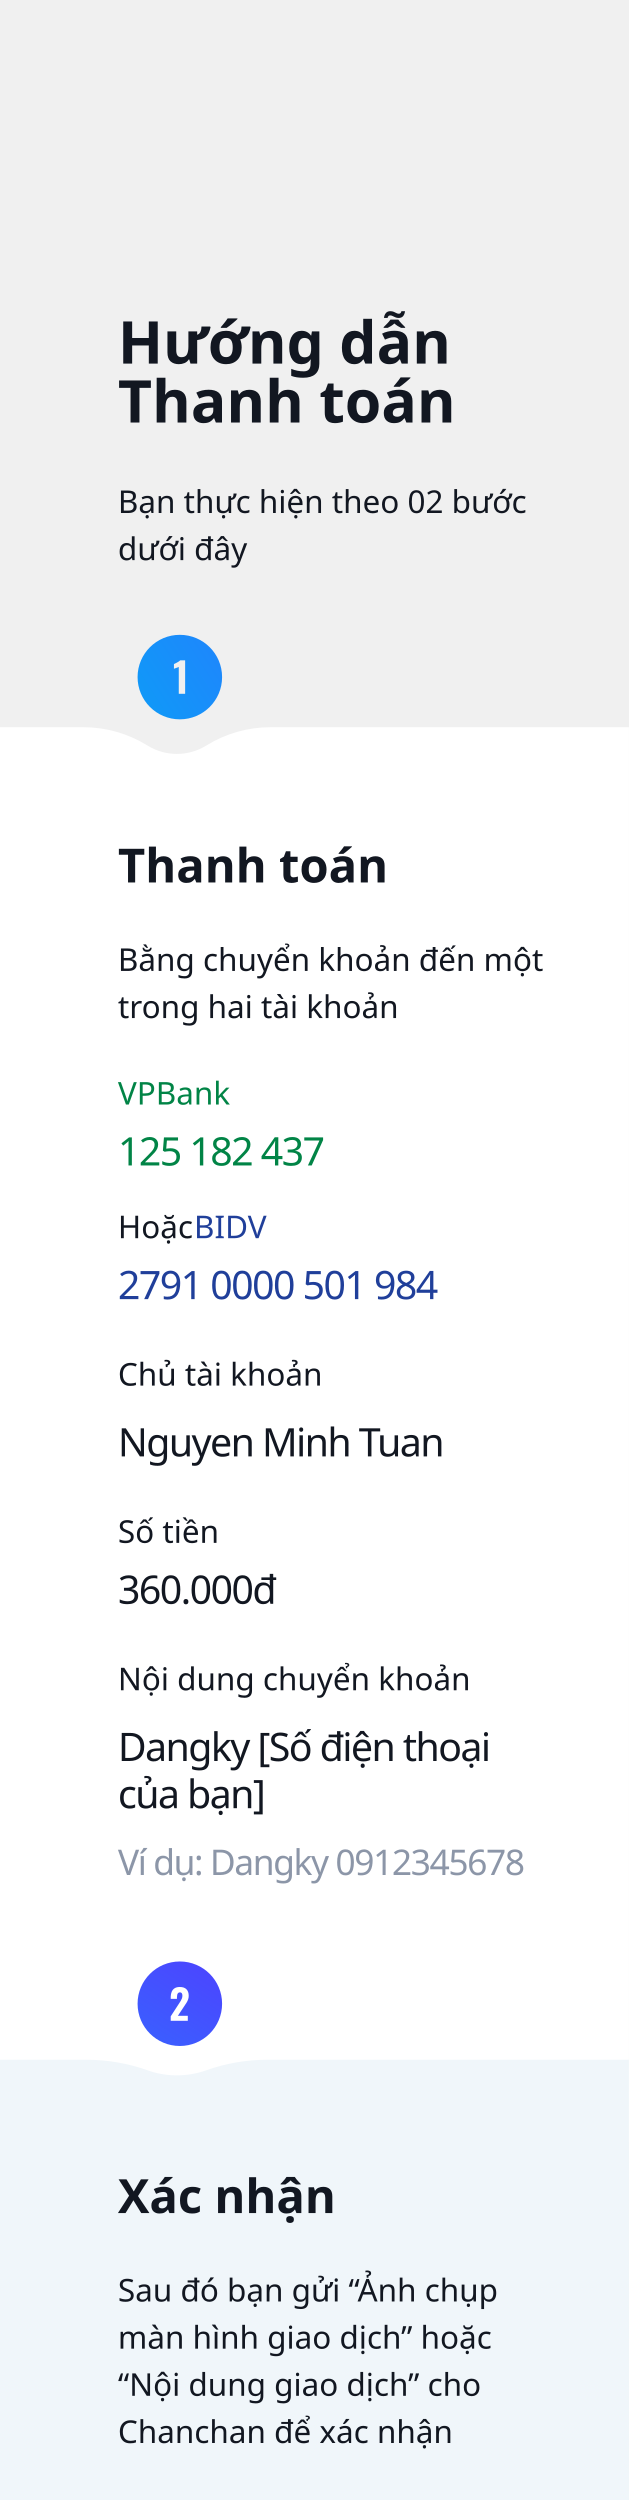
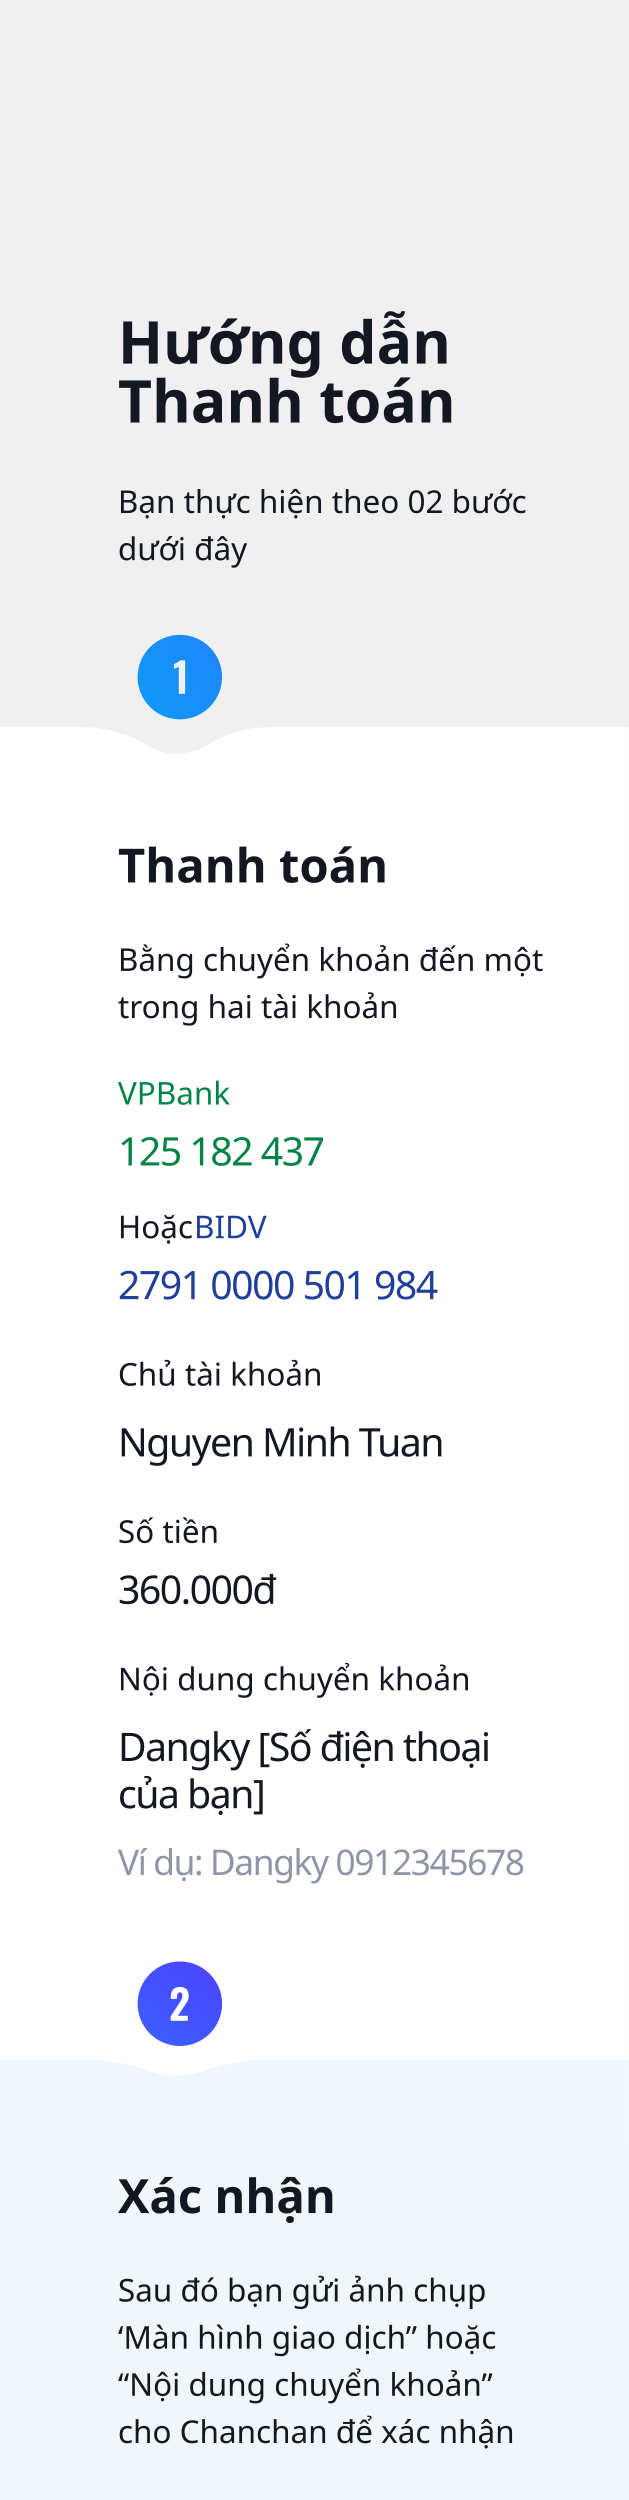
<svg xmlns="http://www.w3.org/2000/svg" width="320px" height="1272px" viewBox="0 0 320 1272" version="1.1">
  <defs>
    <linearGradient x1="186.778%" y1="-18.376%" x2="-80.942%" y2="153.657%" id="linearGradient-1">
      <stop stop-color="#2979FF" offset="0%" />
      <stop stop-color="#03A9F4" offset="100%" />
    </linearGradient>
    <linearGradient x1="-39.724%" y1="210.427%" x2="187.738%" y2="-148.591%" id="linearGradient-2">
      <stop stop-color="#2979FF" offset="0%" />
      <stop stop-color="#651FFF" offset="100%" />
      <stop stop-color="#651FFF" offset="100%" />
    </linearGradient>
  </defs>
  <g id="web" stroke="none" stroke-width="1" fill="none" fill-rule="evenodd">
    <g id="thanhtoan">
      <g id="Group-5" transform="translate(0, 82)">
        <path d="M-8.52651283e-14,1008 L42.342,1008 C53.884,1008 65.196,1004.773 75,998.683 C84.186,992.978 95.814,992.978 105,998.683 C114.804,1004.773 126.116,1008 137.658,1008 L320,1008 L320,1008 L320,288 L-8.52651283e-14,288 L-8.52651283e-14,1008 Z" id="Rectangle" fill="#FFFFFF" transform="translate(160, 648) scale(1, -1) translate(-160, -648) " />
        <g id="Group-11" transform="translate(60, 458)" />
        <g id="Group-11" transform="translate(60, 529)" />
        <g id="Group-8" transform="translate(70, 241)" />
        <path d="M91.5,241 C103.374,241 113,250.626 113,262.5 C113,274.374 103.374,284 91.5,284 C79.626,284 70,274.374 70,262.5 C70,250.626 79.626,241 91.5,241 Z M94.195,253.99 L91.675,253.99 C91.521,254.158 91.3,254.34 91.013,254.536 C90.727,254.732 90.422,254.914 90.1,255.082 C89.778,255.25 89.474,255.404 89.186,255.544 C88.957,255.656 88.765,255.75 88.612,255.826 L88.504,255.88 L88.504,258.274 C88.63,258.218 88.805,258.151 89.029,258.075 C89.253,257.998 89.491,257.913 89.743,257.822 C89.995,257.731 90.23,257.647 90.447,257.57 C90.609,257.513 90.746,257.457 90.858,257.403 L90.961,257.35 L90.961,271 L94.195,271 L94.195,253.99 Z" id="Oval-2" fill="url(#linearGradient-1)" />
        <text id="Bạn-thực-hiện-theo-0" font-family="SFCompactDisplay-Light, SF Compact Display" font-size="16" font-weight="300" line-spacing="24" fill="#121721">
          <tspan x="60" y="179">Bạn thực hiện theo 02 bước </tspan>
          <tspan x="60" y="203">dưới đây</tspan>
        </text>
        <text id="Hướng-dẫn-Thanh-toán" font-family="GMVDINPro-CondBlack, GMV DIN Cond" font-size="30" font-style="condensed" font-weight="800" fill="#121721">
          <tspan x="60" y="103">Hướng dẫn</tspan>
          <tspan x="60" y="133">Thanh toán</tspan>
        </text>
        <text id="Thanh-toán" font-family="GMVDINPro-CondBold, GMV DIN Cond" font-size="24" font-style="condensed" font-weight="bold" fill="#121721">
          <tspan x="60" y="367">Thanh toán</tspan>
        </text>
        <text id="Bằng-chuyển-khoản-đế" font-family="SFCompactDisplay-Light, SF Compact Display" font-size="16" font-weight="300" line-spacing="24" fill="#121721">
          <tspan x="60" y="412">Bằng chuyển khoản đến một </tspan>
          <tspan x="60" y="436">trong hai tài khoản</tspan>
        </text>
        <text id="Ví-dụ:-Dangky-091234" font-family="SFCompactDisplay-Semibold, SF Compact Display" font-size="18" font-weight="500" letter-spacing="-0.72" fill="#8C96A8">
          <tspan x="60" y="872">Ví dụ: Dangky 0912345678</tspan>
        </text>
        <text id="VPBank" font-family="SFCompactDisplay-Light, SF Compact Display" font-size="16" font-weight="300" fill="#018446">
          <tspan x="60" y="480">VPBank</tspan>
        </text>
        <text id="125-182-437" font-family="SFCompactDisplay-Semibold, SF Compact Display" font-size="20" font-weight="500" letter-spacing="-0.8" fill="#018446">
          <tspan x="60" y="511">125 182 437</tspan>
        </text>
        <text id="125182437" font-family="Oswald-Regular_SemiBold, Oswald" font-size="32" font-weight="500" letter-spacing="-1.28" fill="#FFFFFF" fill-opacity="0">
          <tspan x="59" y="505">125182437</tspan>
        </text>
        <text id="Hoặc-BIDV" font-family="SFCompactDisplay-Light, SF Compact Display" font-size="16" font-weight="300">
          <tspan x="60" y="548" fill="#121721">Hoặc </tspan>
          <tspan x="98.703" y="548" fill="#203F9A">BIDV</tspan>
        </text>
        <text id="2791-0000-501-984" font-family="SFCompactDisplay-Semibold, SF Compact Display" font-size="20" font-weight="500" letter-spacing="-0.8" fill="#203F9A">
          <tspan x="60" y="579">2791 0000 501 984</tspan>
        </text>
        <text id="27910000501984" font-family="Oswald-Regular_SemiBold, Oswald" font-size="32" font-weight="500" letter-spacing="-1.28" fill="#FFFFFF" fill-opacity="0">
          <tspan x="59" y="573">27910000501984</tspan>
        </text>
        <text id="360.000đ" font-family="SFCompactDisplay-Semibold, SF Compact Display" font-size="20" font-weight="500" letter-spacing="-0.8" fill="#121721">
          <tspan x="60" y="734">360.000đ </tspan>
        </text>
        <text id="Chủ-tài-khoản" font-family="SFCompactDisplay-Light, SF Compact Display" font-size="16" font-weight="300" line-spacing="24" fill="#121721">
          <tspan x="60" y="623">Chủ tài khoản</tspan>
        </text>
        <text id="Số-tiền" font-family="SFCompactDisplay-Light, SF Compact Display" font-size="16" font-weight="300" fill="#121721">
          <tspan x="60" y="703">Số tiền</tspan>
        </text>
        <text id="Nguyen-Minh-Tuan" font-family="SFCompactDisplay-Semibold, SF Compact Display" font-size="20" font-weight="500" letter-spacing="-0.8" fill="#121721">
          <tspan x="60" y="659">Nguyen Minh Tuan</tspan>
        </text>
        <text id="Nội-dung-chuyển-khoả" font-family="SFCompactDisplay-Light, SF Compact Display" font-size="16" font-weight="300" line-spacing="24" fill="#121721">
          <tspan x="60" y="778">Nội dung chuyển khoản</tspan>
        </text>
        <text id="Dangky-[Số-điện-thoạ" font-family="SFCompactDisplay-Semibold, SF Compact Display" font-size="20" font-weight="500" letter-spacing="-0.8" fill="#121721">
          <tspan x="60" y="814">Dangky [Số điện thoại </tspan>
          <tspan x="60" y="838">của bạn]</tspan>
        </text>
      </g>
      <g id="Group-2" transform="translate(0, 998)">
        <path d="M0,274 L44.074,274 C54.613,274 65.074,272.19 75,268.649 C84.701,265.189 95.299,265.189 105,268.649 C114.926,272.19 125.387,274 135.926,274 L320,274 L320,274 L320,50 L0,50 L0,274 Z" id="Rectangle" fill="#F0F6FA" transform="translate(160, 162) scale(1, -1) translate(-160, -162) " />
        <path d="M91.5,0 C103.374,0 113,9.626 113,21.5 C113,33.374 103.374,43 91.5,43 C79.626,43 70,33.374 70,21.5 C70,9.626 79.626,0 91.5,0 Z M91.502,12.98 C90.396,12.98 89.504,13.2 88.825,13.642 C88.145,14.082 87.648,14.695 87.334,15.479 C87.058,16.165 86.903,16.937 86.868,17.794 L86.861,18.167 L86.861,19.007 L90.032,19.007 L90.032,18.209 C90.032,17.761 90.074,17.348 90.158,16.97 C90.242,16.592 90.396,16.288 90.62,16.056 C90.844,15.825 91.166,15.71 91.586,15.71 C91.978,15.71 92.279,15.854 92.489,16.14 C92.699,16.427 92.804,16.844 92.804,17.39 C92.804,17.908 92.716,18.395 92.541,18.849 C92.367,19.305 92.142,19.749 91.87,20.183 C91.688,20.472 91.498,20.771 91.3,21.079 L90.998,21.548 L86.861,27.911 L86.861,30.2 L95.555,30.2 L95.555,27.638 L90.494,27.638 L93.77,22.703 C94.162,22.129 94.529,21.573 94.873,21.034 C95.216,20.494 95.492,19.934 95.702,19.354 C95.912,18.773 96.017,18.139 96.017,17.453 C96.017,16.039 95.639,14.94 94.883,14.156 C94.127,13.372 93,12.98 91.502,12.98 Z" id="Oval-3" fill="url(#linearGradient-2)" />
-         <text id="Sau-đó-bạn-gửi-“Ảnh" font-family="SFCompactDisplay-Light, SF Compact Display" font-size="16" font-weight="300" line-spacing="24" fill="#121721">
-           <tspan x="60" y="173">Sau đó bạn gửi “Ảnh chụp </tspan>
-           <tspan x="60" y="197">màn hình giao dịch” hoặc </tspan>
-           <tspan x="60" y="221">“Nội dung giao dịch” cho </tspan>
-           <tspan x="60" y="245">Chanchan để xác nhận</tspan>
+         <text id="Sau-đó-bạn-gửi-ảnh-c" font-family="SFCompactDisplay-Light, SF Compact Display" font-size="16" font-weight="300" line-spacing="24" fill="#121721">
+           <tspan x="60" y="173">Sau đó bạn gửi ảnh chụp </tspan>
+           <tspan x="60" y="197">‘Màn hình giao dịch” hoặc </tspan>
+           <tspan x="60" y="221">“Nội dung chuyển khoản” </tspan>
+           <tspan x="60" y="245">cho Chanchan để xác nhận</tspan>
        </text>
        <text id="Xác-nhận" font-family="GMVDINPro-CondBold, GMV DIN Cond" font-size="24" font-style="condensed" font-weight="bold" fill="#121721">
          <tspan x="60" y="128">Xác nhận</tspan>
        </text>
      </g>
    </g>
  </g>
</svg>
